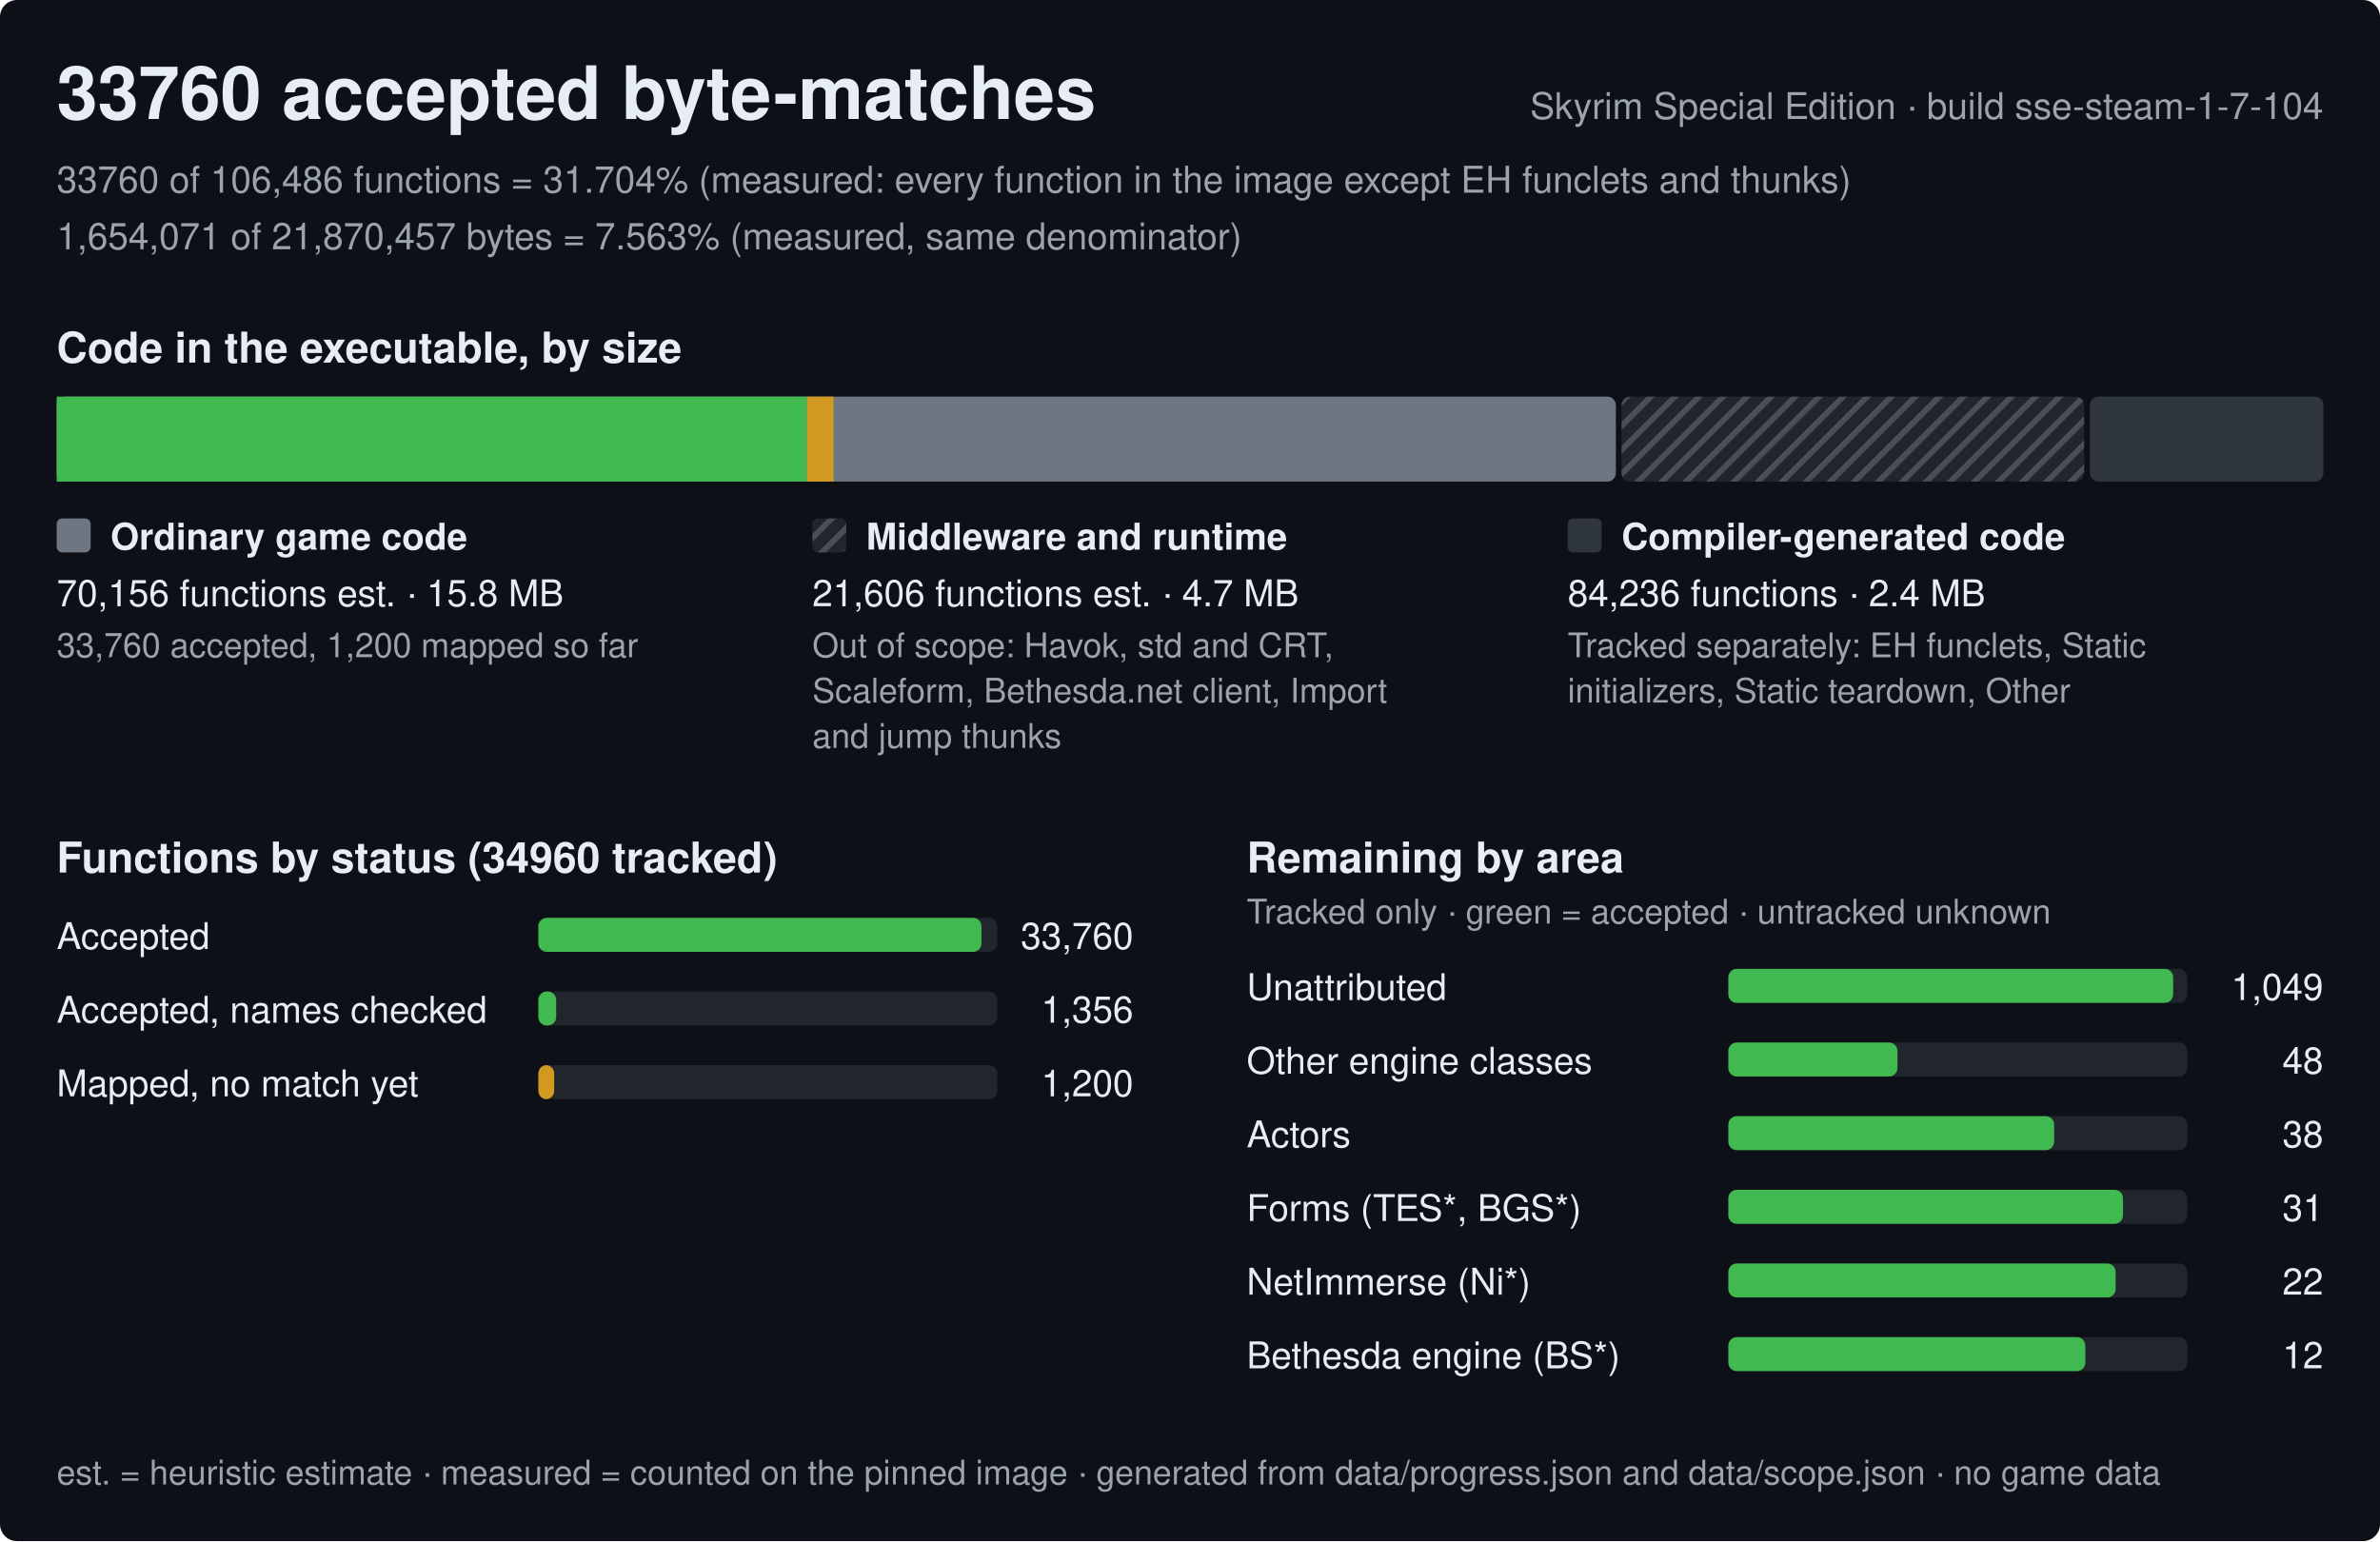
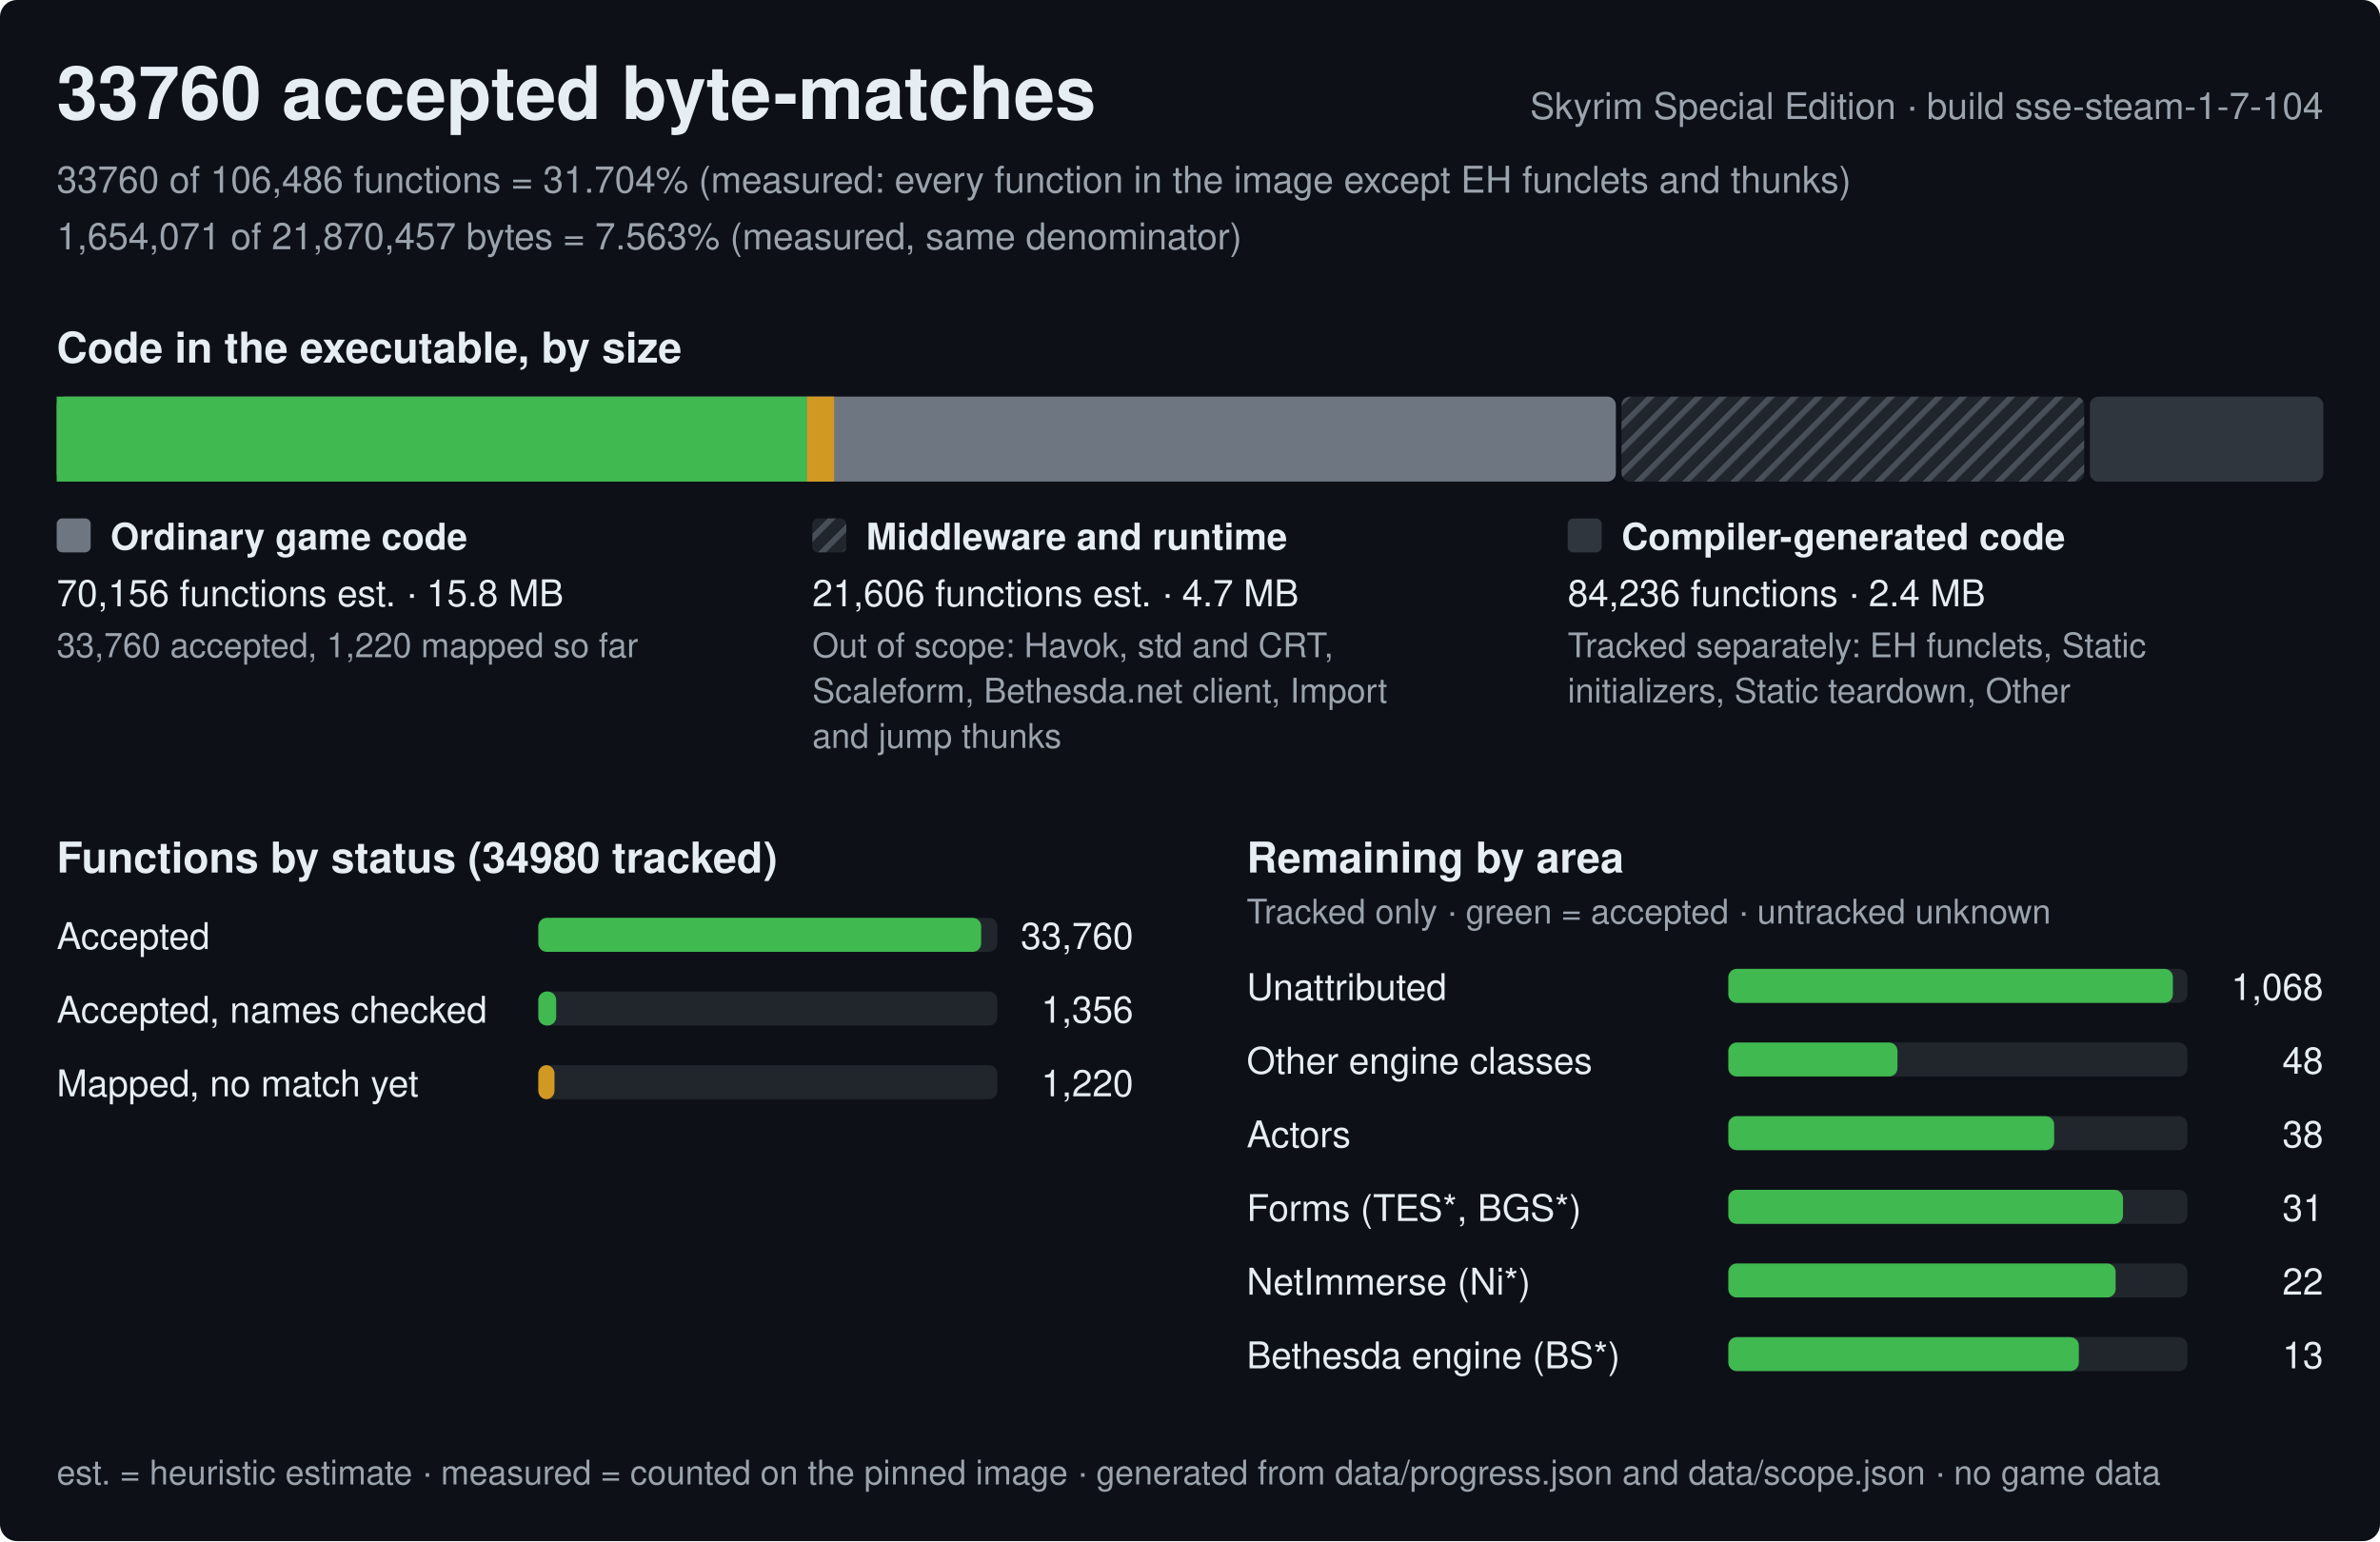
<svg xmlns="http://www.w3.org/2000/svg" width="840" height="544" viewBox="0 0 840 544" role="img" aria-label="Progress of the Skyrim Special Edition byte-matching reconstruction, build sse-steam-1-7-104">
  <style>text{font-family:-apple-system,BlinkMacSystemFont,'Segoe UI',Helvetica,Arial,sans-serif;fill:#e6edf3;white-space:pre}.h{font-size:26px;font-weight:600}.st{font-size:15px;font-weight:600}.lb{font-size:13px;font-weight:600}.bl{font-size:12px;font-weight:600;stroke:#0d1117;stroke-width:3px;paint-order:stroke;stroke-linejoin:round}.rl{font-size:13px}.fn{font-size:12px;fill:#9ba3ad}.mu{fill:#9ba3ad}</style>
  <defs>
    <pattern id="hx" width="6" height="6" patternUnits="userSpaceOnUse" patternTransform="rotate(45)">
      <rect width="6" height="6" fill="#21262d" />
      <rect width="2" height="6" fill="#484f58" />
    </pattern>
  </defs>
  <rect width="840" height="544" rx="6" fill="#0d1117" />
  <text x="20" y="42" class="h">33760 accepted byte-matches</text>
  <text x="820" y="42" class="rl mu" text-anchor="end">Skyrim Special Edition · build sse-steam-1-7-104</text>
  <text x="20" y="68" class="rl mu">33760 of 106,486 functions = 31.704% (measured: every function in the image except EH funclets and thunks)</text>
  <text x="20" y="88" class="rl mu">1,654,071 of 21,870,457 bytes = 7.563% (measured, same denominator)</text>
  <text x="20" y="128" class="st">Code in the executable, by size</text>
  <rect x="20" y="140" width="550.3" height="30" rx="3" fill="#6e7681" />
  <rect x="20" y="140" width="264.8" height="30" fill="#3fb950" />
-   <rect x="284.8" y="140" width="9.4" height="30" fill="#d29922" />
+   <rect x="284.8" y="140" width="9.6" height="30" fill="#d29922" />
  <rect x="572.3" y="140" width="163.3" height="30" rx="3" fill="url(#hx)" />
  <rect x="737.6" y="140" width="82.4" height="30" rx="3" fill="#30363d" />
  <rect x="20" y="183" width="12" height="12" rx="2" fill="#6e7681" />
  <text x="39" y="194" class="lb">Ordinary game code</text>
  <text x="20" y="214" class="rl">70,156 functions est. · 15.8 MB</text>
-   <text x="20" y="232" class="fn">33,760 accepted, 1,200 mapped so far</text>
+   <text x="20" y="232" class="fn">33,760 accepted, 1,220 mapped so far</text>
  <rect x="286.7" y="183" width="12" height="12" rx="2" fill="url(#hx)" />
  <text x="305.7" y="194" class="lb">Middleware and runtime</text>
  <text x="286.7" y="214" class="rl">21,606 functions est. · 4.7 MB</text>
  <text x="286.7" y="232" class="fn">Out of scope: Havok, std and CRT,</text>
  <text x="286.7" y="248" class="fn">Scaleform, Bethesda.net client, Import</text>
  <text x="286.7" y="264" class="fn">and jump thunks</text>
  <rect x="553.3" y="183" width="12" height="12" rx="2" fill="#30363d" />
  <text x="572.3" y="194" class="lb">Compiler-generated code</text>
  <text x="553.3" y="214" class="rl">84,236 functions · 2.4 MB</text>
  <text x="553.3" y="232" class="fn">Tracked separately: EH funclets, Static</text>
  <text x="553.3" y="248" class="fn">initializers, Static teardown, Other</text>
-   <text x="20" y="308" class="st">Functions by status (34960 tracked)</text>
+   <text x="20" y="308" class="st">Functions by status (34980 tracked)</text>
  <text x="20" y="335" class="rl">Accepted</text>
  <rect x="190" y="324" width="162.0" height="12" rx="3" fill="#21262d" />
-   <rect x="190" y="324" width="156.4" height="12" rx="3" fill="#3fb950" />
+   <rect x="190" y="324" width="156.3" height="12" rx="3" fill="#3fb950" />
  <text x="400.0" y="335" class="rl" text-anchor="end">33,760</text>
  <text x="20" y="361" class="rl">Accepted, names checked</text>
  <rect x="190" y="350" width="162.0" height="12" rx="3" fill="#21262d" />
  <rect x="190" y="350" width="6.3" height="12" rx="3" fill="#3fb950" />
  <text x="400.0" y="361" class="rl" text-anchor="end">1,356</text>
  <text x="20" y="387" class="rl">Mapped, no match yet</text>
  <rect x="190" y="376" width="162.0" height="12" rx="3" fill="#21262d" />
-   <rect x="190" y="376" width="5.6" height="12" rx="3" fill="#d29922" />
-   <text x="400.0" y="387" class="rl" text-anchor="end">1,200</text>
+   <rect x="190" y="376" width="5.7" height="12" rx="3" fill="#d29922" />
+   <text x="400.0" y="387" class="rl" text-anchor="end">1,220</text>
  <text x="440.0" y="308" class="st">Remaining by area</text>
  <text x="440.0" y="326" class="fn">Tracked only · green = accepted · untracked unknown</text>
  <text x="440.0" y="353" class="rl">Unattributed</text>
  <rect x="610.0" y="342" width="162.0" height="12" rx="3" fill="#21262d" />
-   <rect x="610.0" y="342" width="157" height="12" rx="3" fill="#3fb950" />
-   <text x="820.0" y="353" class="rl" text-anchor="end">1,049</text>
+   <rect x="610.0" y="342" width="156.9" height="12" rx="3" fill="#3fb950" />
+   <text x="820.0" y="353" class="rl" text-anchor="end">1,068</text>
  <text x="440.0" y="379" class="rl">Other engine classes</text>
  <rect x="610.0" y="368" width="162.0" height="12" rx="3" fill="#21262d" />
  <rect x="610.0" y="368" width="59.7" height="12" rx="3" fill="#3fb950" />
  <text x="820.0" y="379" class="rl" text-anchor="end">48</text>
  <text x="440.0" y="405" class="rl">Actors</text>
  <rect x="610.0" y="394" width="162.0" height="12" rx="3" fill="#21262d" />
  <rect x="610.0" y="394" width="115" height="12" rx="3" fill="#3fb950" />
  <text x="820.0" y="405" class="rl" text-anchor="end">38</text>
  <text x="440.0" y="431" class="rl">Forms (TES*, BGS*)</text>
  <rect x="610.0" y="420" width="162.0" height="12" rx="3" fill="#21262d" />
  <rect x="610.0" y="420" width="139.3" height="12" rx="3" fill="#3fb950" />
  <text x="820.0" y="431" class="rl" text-anchor="end">31</text>
  <text x="440.0" y="457" class="rl">NetImmerse (Ni*)</text>
  <rect x="610.0" y="446" width="162.0" height="12" rx="3" fill="#21262d" />
  <rect x="610.0" y="446" width="136.7" height="12" rx="3" fill="#3fb950" />
  <text x="820.0" y="457" class="rl" text-anchor="end">22</text>
  <text x="440.0" y="483" class="rl">Bethesda engine (BS*)</text>
  <rect x="610.0" y="472" width="162.0" height="12" rx="3" fill="#21262d" />
-   <rect x="610.0" y="472" width="126" height="12" rx="3" fill="#3fb950" />
-   <text x="820.0" y="483" class="rl" text-anchor="end">12</text>
+   <rect x="610.0" y="472" width="123.7" height="12" rx="3" fill="#3fb950" />
+   <text x="820.0" y="483" class="rl" text-anchor="end">13</text>
  <text x="20" y="524" class="fn">est. = heuristic estimate · measured = counted on the pinned image · generated from data/progress.json and data/scope.json · no game data</text>
</svg>
